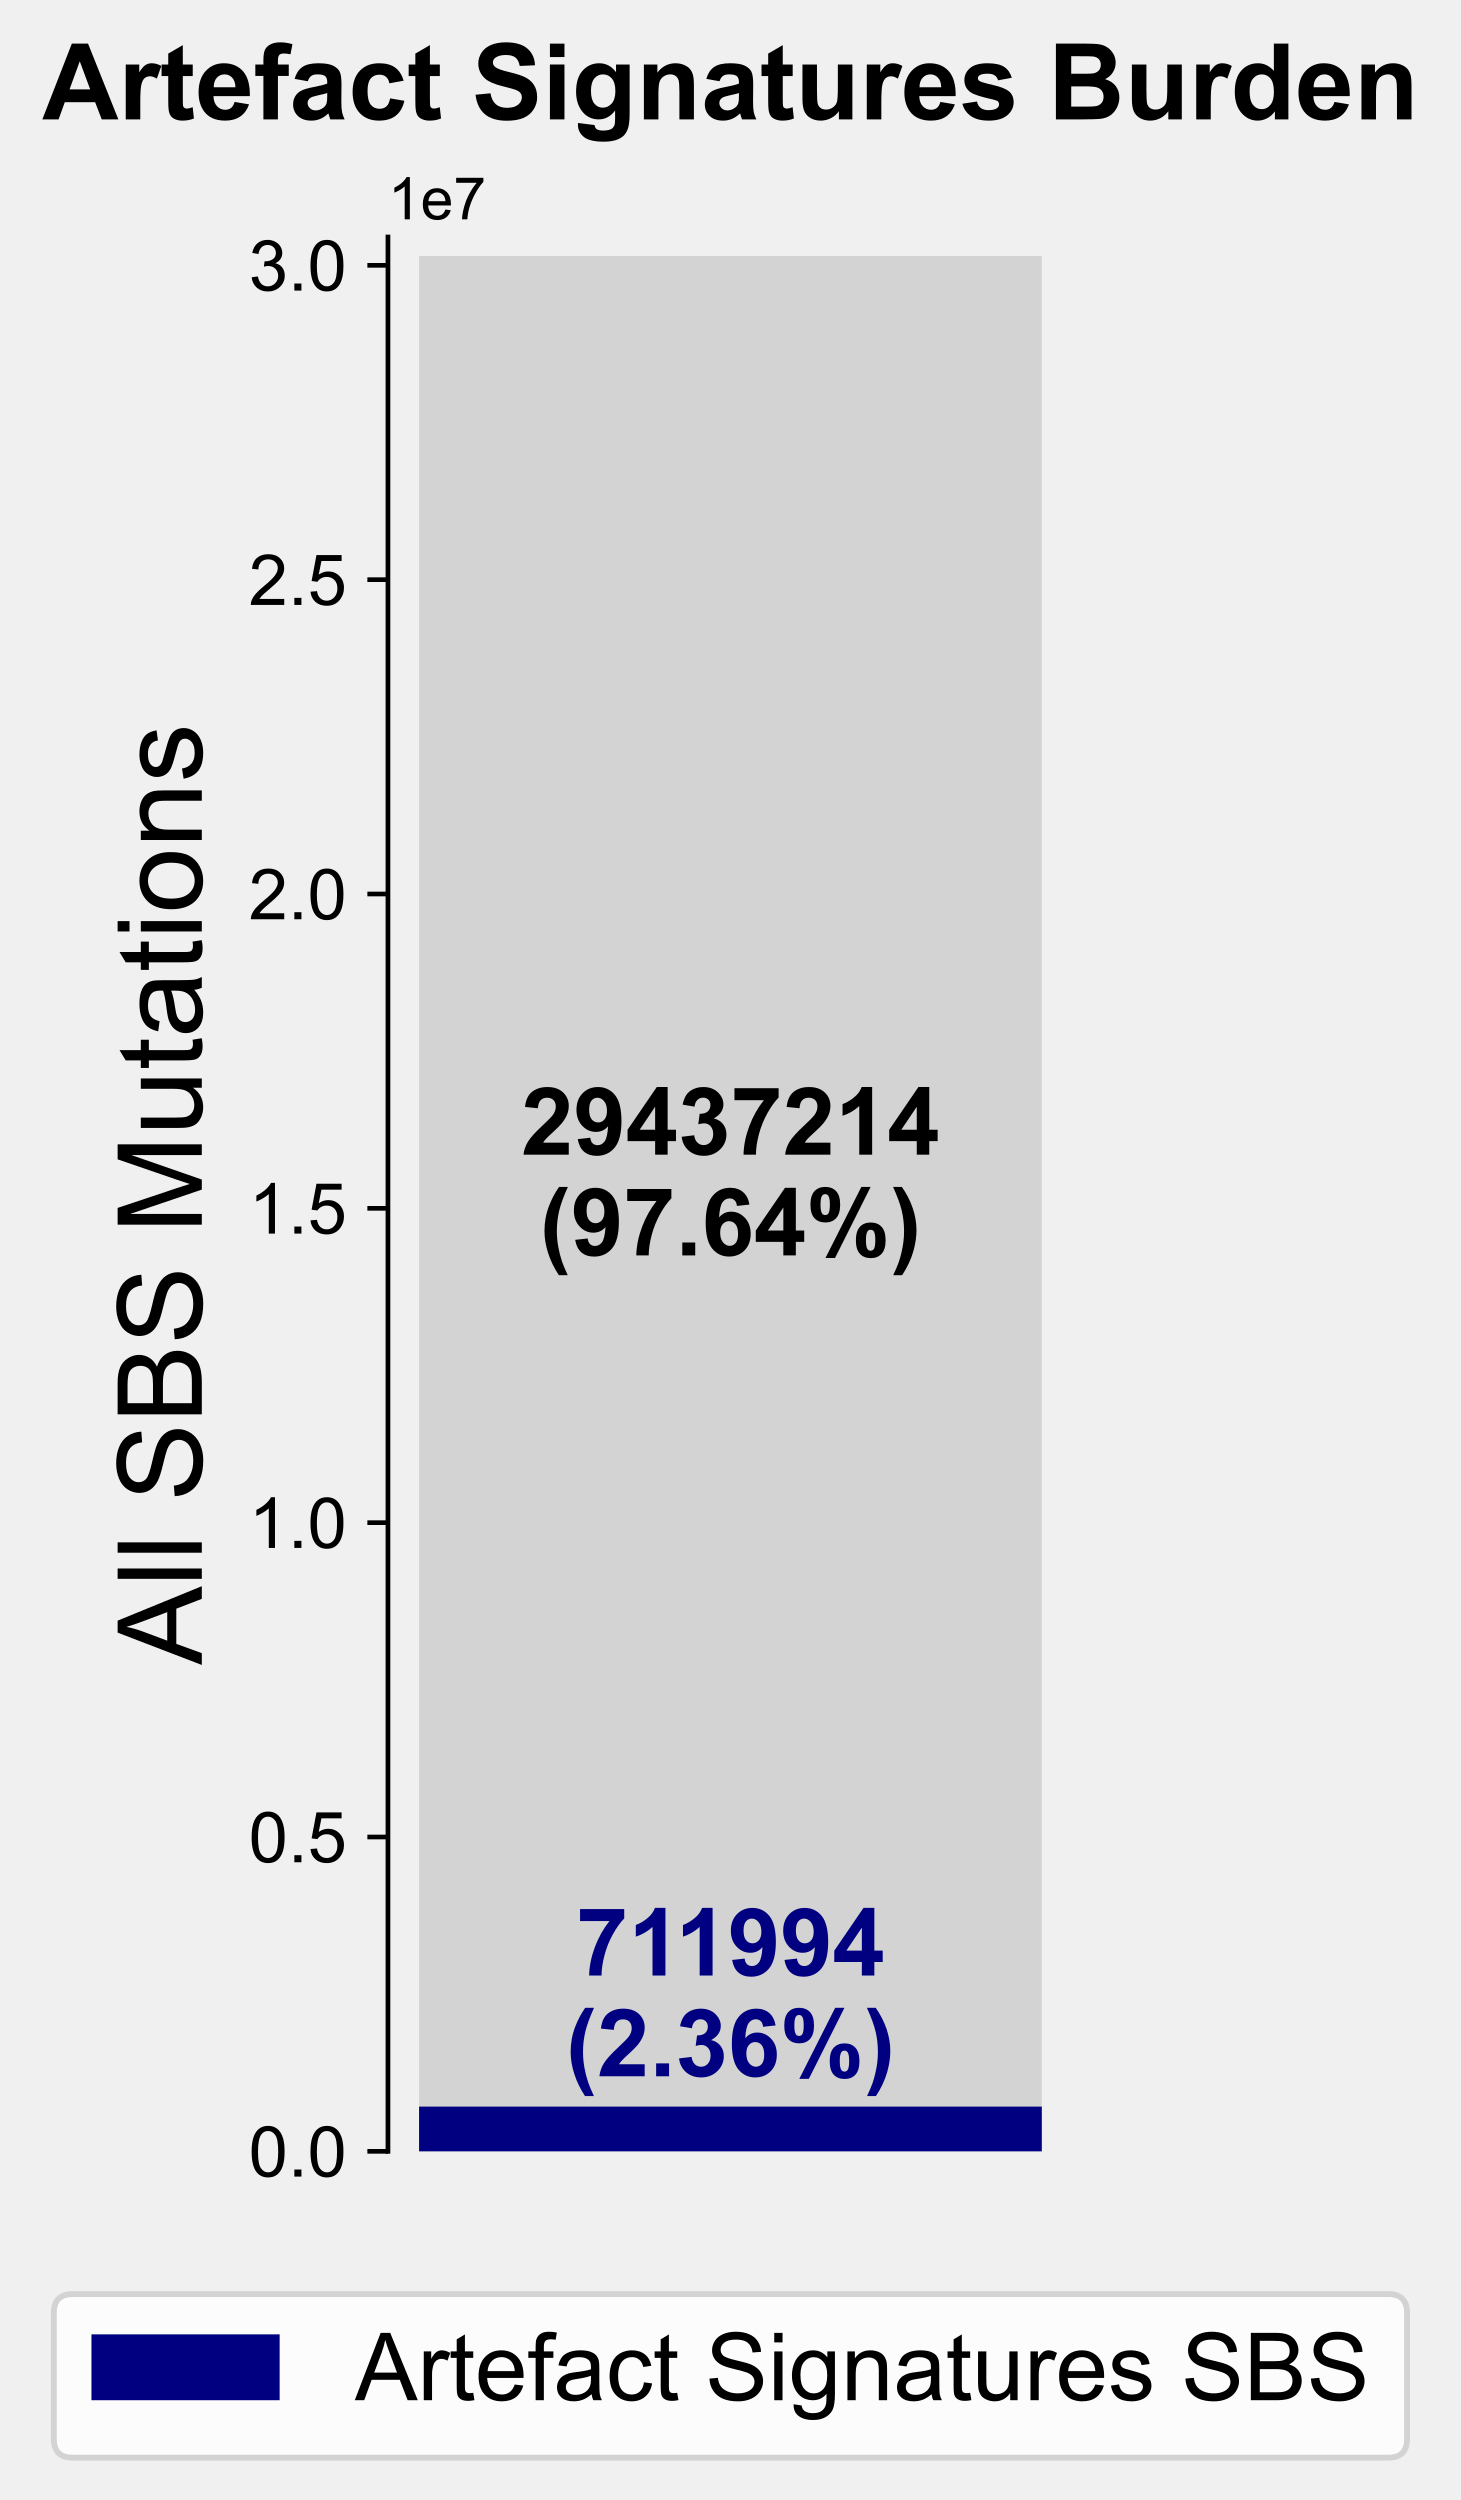
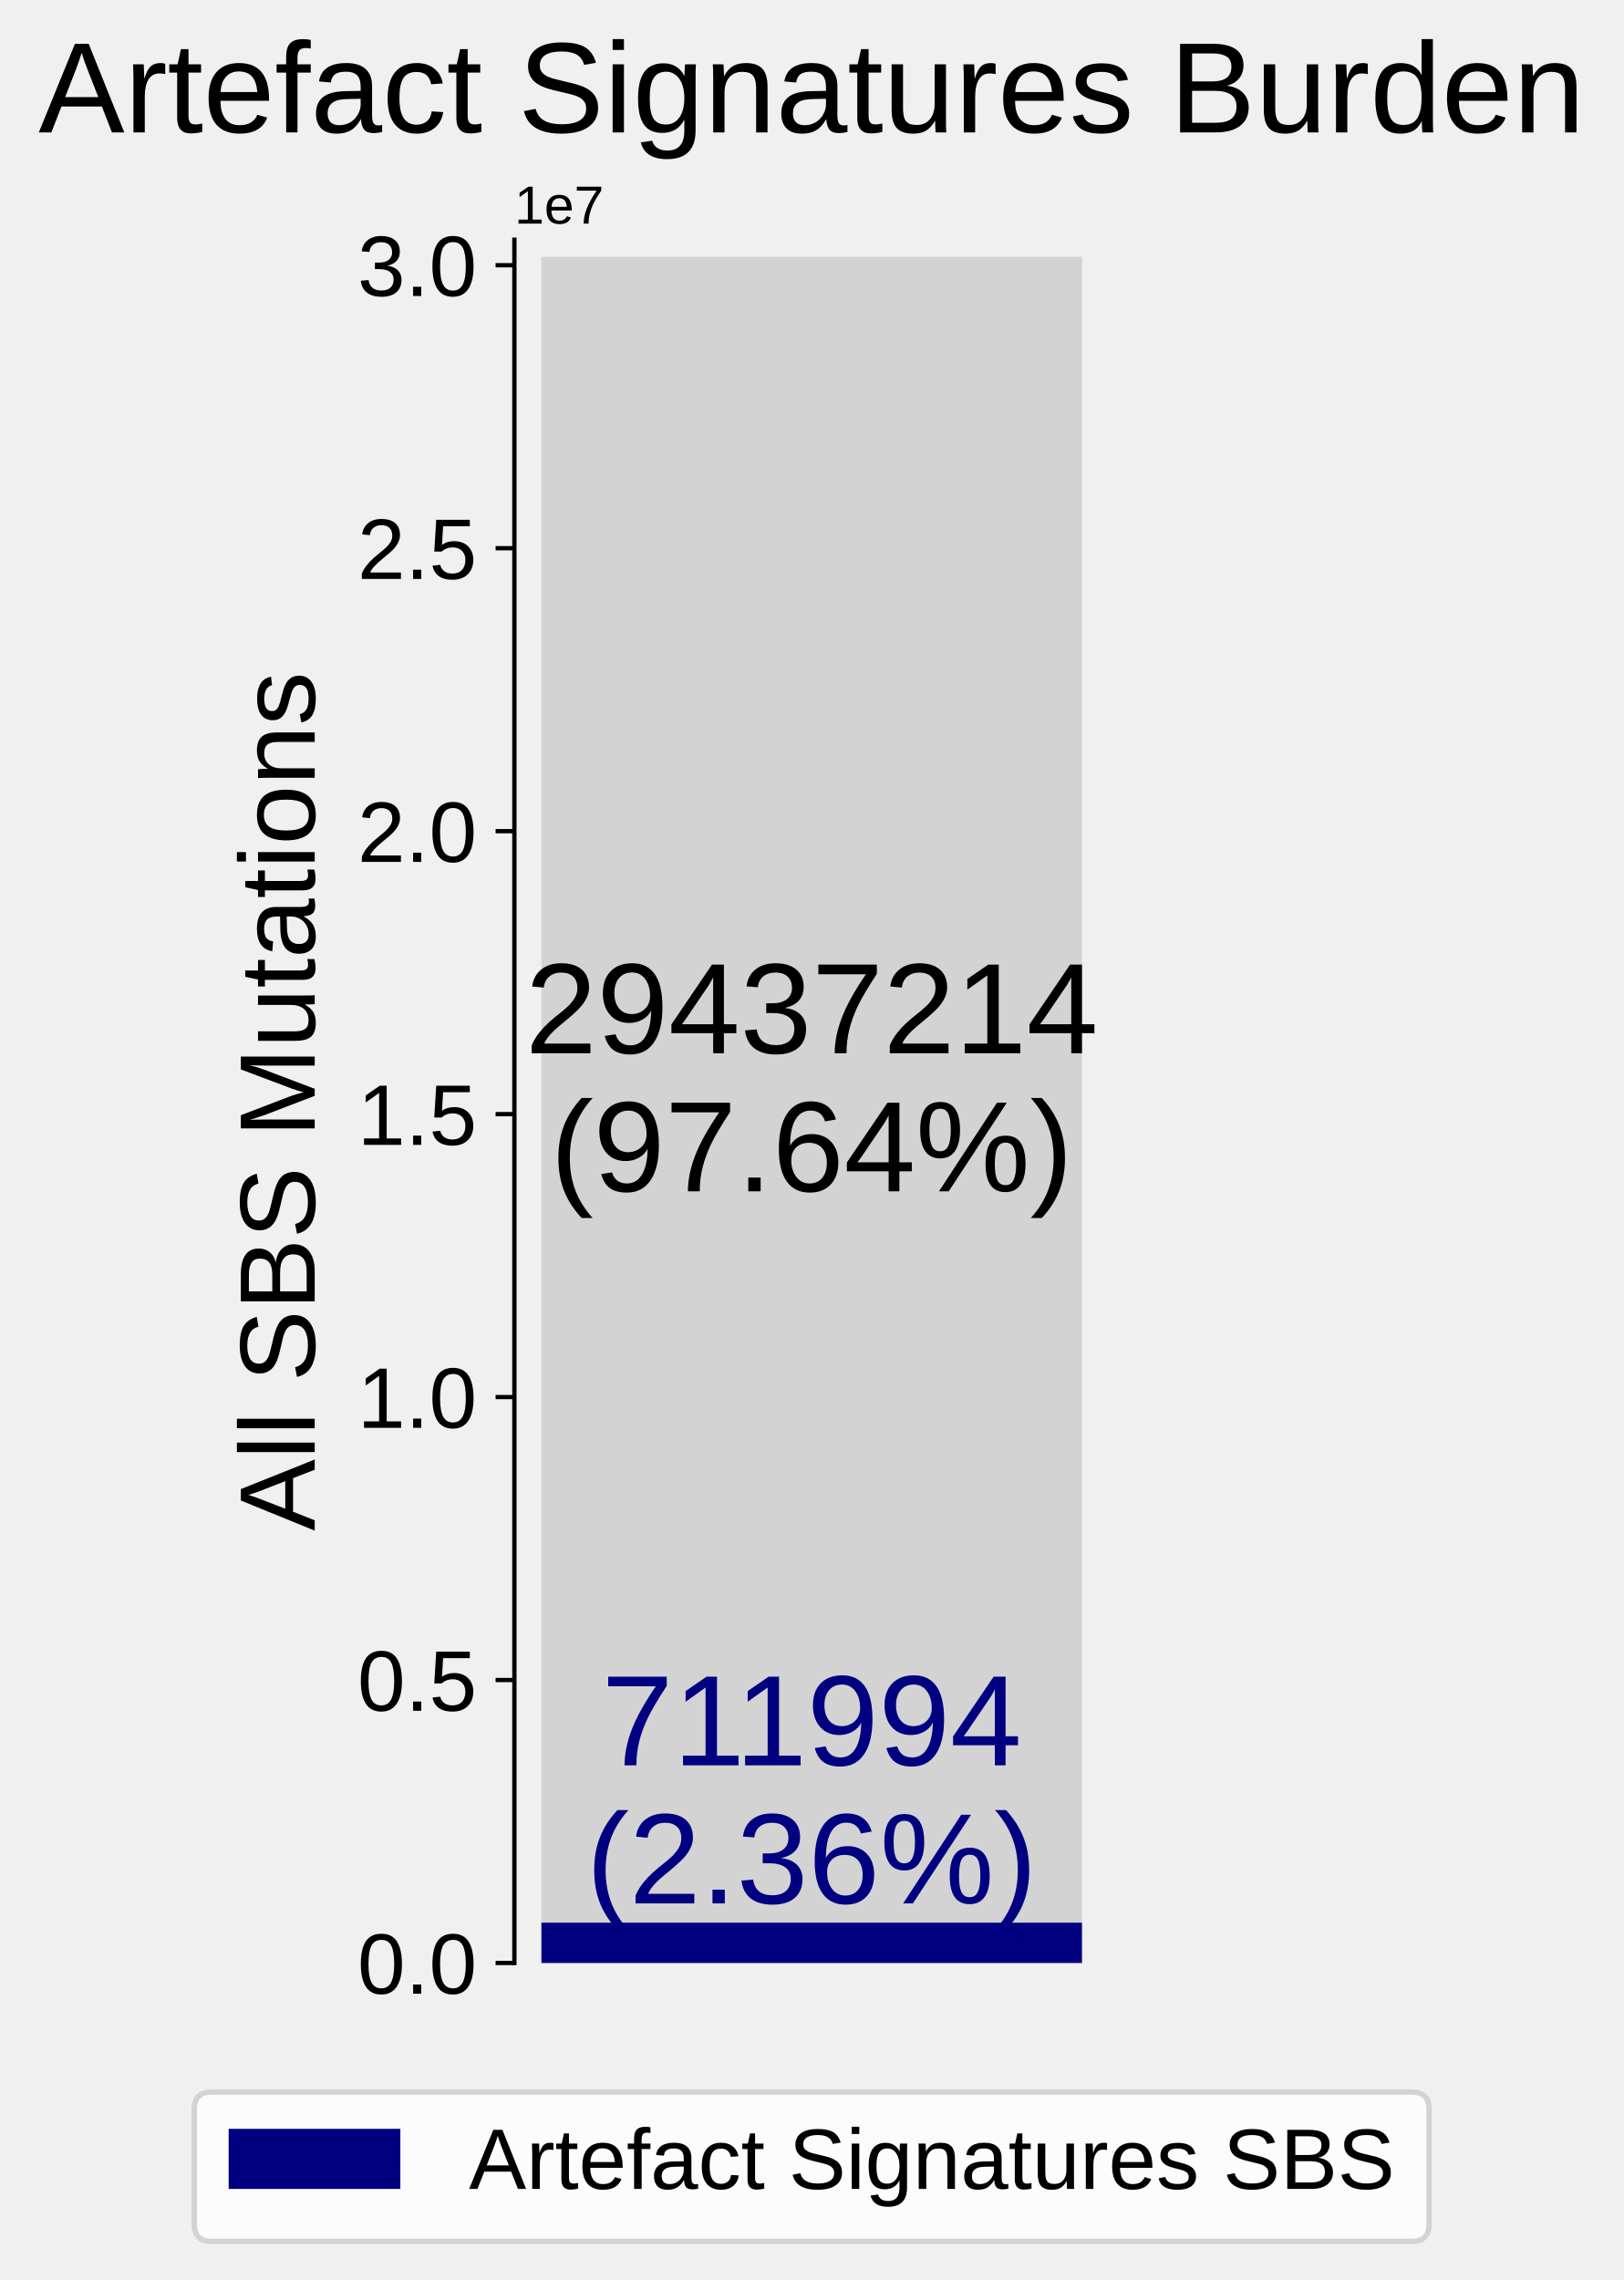
- <svg xmlns="http://www.w3.org/2000/svg" xmlns:xlink="http://www.w3.org/1999/xlink" width="248.431pt" height="425.136pt" viewBox="0 0 248.431 425.136" version="1.1">
+ <svg xmlns="http://www.w3.org/2000/svg" xmlns:xlink="http://www.w3.org/1999/xlink" width="302.546pt" height="424.85pt" viewBox="0 0 302.546 424.85" version="1.1">
  <defs>
    <style type="text/css">*{stroke-linejoin: round; stroke-linecap: butt}</style>
  </defs>
  <g id="figure_1">
    <g id="patch_1">
-       <path d="M 0 425.136  L 248.431 425.136  L 248.431 0  L 0 0  L 0 425.136  z " style="fill: none" />
+       <path d="M 0 424.85  L 302.546 424.85  L 302.546 0  L 0 0  L 0 424.85  z " style="fill: none" />
    </g>
    <g id="axes_1">
      <g id="patch_2">
-         <path d="M 65.973 365.844  L 182.458 365.844  L 182.458 40.303  L 65.973 40.303  L 65.973 365.844  z " style="fill: none" />
+         <path d="M 95.866 365.779  L 206.681 365.779  L 206.681 44.671  L 95.866 44.671  L 95.866 365.779  z " style="fill: none" />
      </g>
      <g id="patch_3">
-         <path d="M 71.268 365.844  L 177.163 365.844  L 177.163 43.527  L 71.268 43.527  z " clip-path="url(#p4eb5080ece)" style="fill: #d3d3d3" />
+         <path d="M 100.903 365.779  L 201.644 365.779  L 201.644 47.851  L 100.903 47.851  z " clip-path="url(#p48bc8554be)" style="fill: #d3d3d3" />
      </g>
      <g id="patch_4">
-         <path d="M 71.268 365.844  L 177.163 365.844  L 177.163 358.232  L 71.268 358.232  z " clip-path="url(#p4eb5080ece)" style="fill: #000080" />
+         <path d="M 100.903 365.779  L 201.644 365.779  L 201.644 358.271  L 100.903 358.271  z " clip-path="url(#p48bc8554be)" style="fill: #000080" />
      </g>
      <g id="matplotlib.axis_1" />
      <g id="matplotlib.axis_2">
        <g id="ytick_1">
          <g id="line2d_1">
            <defs>
-               <path id="m679bac83a0" d="M 0 0  L -3.5 0  " style="stroke: #000000; stroke-width: 0.8" />
+               <path id="mafc0ce9517" d="M 0 0  L -3.5 0  " style="stroke: #000000; stroke-width: 0.8" />
            </defs>
            <g>
-               <use xlink:href="#m679bac83a0" x="65.973" y="365.844" style="stroke: #000000; stroke-width: 0.8" />
+               <use xlink:href="#mafc0ce9517" x="95.866" y="365.779" style="stroke: #000000; stroke-width: 0.8" />
            </g>
          </g>
          <g id="text_1">
-             <g transform="translate(42.29297 370.1386) scale(0.12 -0.12)">
-               <defs>
-                 <path id="ArialMT-30" d="M 266 2259  Q 266 3072 433 3567  Q 600 4063 929 4331  Q 1259 4600 1759 4600  Q 2128 4600 2406 4451  Q 2684 4303 2865 4023  Q 3047 3744 3150 3342  Q 3253 2941 3253 2259  Q 3253 1453 3087 958  Q 2922 463 2592 192  Q 2263 -78 1759 -78  Q 1097 -78 719 397  Q 266 969 266 2259  z M 844 2259  Q 844 1131 1108 757  Q 1372 384 1759 384  Q 2147 384 2411 759  Q 2675 1134 2675 2259  Q 2675 3391 2411 3762  Q 2147 4134 1753 4134  Q 1366 4134 1134 3806  Q 844 3388 844 2259  z " transform="scale(0.015625)" />
-                 <path id="ArialMT-2e" d="M 581 0  L 581 641  L 1222 641  L 1222 0  L 581 0  z " transform="scale(0.015625)" />
-               </defs>
-               <use xlink:href="#ArialMT-30" />
-               <use xlink:href="#ArialMT-2e" x="55.615" />
-               <use xlink:href="#ArialMT-30" x="83.398" />
-             </g>
+             <text style="font: 16px 'Arial', sans-serif; text-anchor: end" x="88.866" y="371.505" transform="rotate(-0 88.86562 371.5055)">0.0</text>
          </g>
        </g>
        <g id="ytick_2">
          <g id="line2d_2">
            <g>
-               <use xlink:href="#m679bac83a0" x="65.973" y="312.39" style="stroke: #000000; stroke-width: 0.8" />
+               <use xlink:href="#mafc0ce9517" x="95.866" y="313.053" style="stroke: #000000; stroke-width: 0.8" />
            </g>
          </g>
          <g id="text_2">
-             <g transform="translate(42.29297 316.6849) scale(0.12 -0.12)">
-               <defs>
-                 <path id="ArialMT-35" d="M 266 1200  L 856 1250  Q 922 819 1161 601  Q 1400 384 1738 384  Q 2144 384 2425 690  Q 2706 997 2706 1503  Q 2706 1984 2436 2262  Q 2166 2541 1728 2541  Q 1456 2541 1237 2417  Q 1019 2294 894 2097  L 366 2166  L 809 4519  L 3088 4519  L 3088 3981  L 1259 3981  L 1013 2750  Q 1425 3038 1878 3038  Q 2478 3038 2890 2622  Q 3303 2206 3303 1553  Q 3303 931 2941 478  Q 2500 -78 1738 -78  Q 1113 -78 717 272  Q 322 622 266 1200  z " transform="scale(0.015625)" />
-               </defs>
-               <use xlink:href="#ArialMT-30" />
-               <use xlink:href="#ArialMT-2e" x="55.615" />
-               <use xlink:href="#ArialMT-35" x="83.398" />
-             </g>
+             <text style="font: 16px 'Arial', sans-serif; text-anchor: end" x="88.866" y="318.78" transform="rotate(-0 88.86562 318.7796)">0.5</text>
          </g>
        </g>
        <g id="ytick_3">
          <g id="line2d_3">
            <g>
-               <use xlink:href="#m679bac83a0" x="65.973" y="258.937" style="stroke: #000000; stroke-width: 0.8" />
+               <use xlink:href="#mafc0ce9517" x="95.866" y="260.327" style="stroke: #000000; stroke-width: 0.8" />
            </g>
          </g>
          <g id="text_3">
-             <g transform="translate(42.29297 263.2312) scale(0.12 -0.12)">
-               <defs>
-                 <path id="ArialMT-31" d="M 2384 0  L 1822 0  L 1822 3584  Q 1619 3391 1289 3197  Q 959 3003 697 2906  L 697 3450  Q 1169 3672 1522 3987  Q 1875 4303 2022 4600  L 2384 4600  L 2384 0  z " transform="scale(0.015625)" />
-               </defs>
-               <use xlink:href="#ArialMT-31" />
-               <use xlink:href="#ArialMT-2e" x="55.615" />
-               <use xlink:href="#ArialMT-30" x="83.398" />
-             </g>
+             <text style="font: 16px 'Arial', sans-serif; text-anchor: end" x="88.866" y="266.054" transform="rotate(-0 88.86562 266.0537)">1.0</text>
          </g>
        </g>
        <g id="ytick_4">
          <g id="line2d_4">
            <g>
-               <use xlink:href="#m679bac83a0" x="65.973" y="205.483" style="stroke: #000000; stroke-width: 0.8" />
+               <use xlink:href="#mafc0ce9517" x="95.866" y="207.602" style="stroke: #000000; stroke-width: 0.8" />
            </g>
          </g>
          <g id="text_4">
-             <g transform="translate(42.29297 209.7775) scale(0.12 -0.12)">
-               <use xlink:href="#ArialMT-31" />
-               <use xlink:href="#ArialMT-2e" x="55.615" />
-               <use xlink:href="#ArialMT-35" x="83.398" />
-             </g>
+             <text style="font: 16px 'Arial', sans-serif; text-anchor: end" x="88.866" y="213.328" transform="rotate(-0 88.86562 213.3279)">1.5</text>
          </g>
        </g>
        <g id="ytick_5">
          <g id="line2d_5">
            <g>
-               <use xlink:href="#m679bac83a0" x="65.973" y="152.029" style="stroke: #000000; stroke-width: 0.8" />
+               <use xlink:href="#mafc0ce9517" x="95.866" y="154.876" style="stroke: #000000; stroke-width: 0.8" />
            </g>
          </g>
          <g id="text_5">
-             <g transform="translate(42.29297 156.3238) scale(0.12 -0.12)">
-               <defs>
-                 <path id="ArialMT-32" d="M 3222 541  L 3222 0  L 194 0  Q 188 203 259 391  Q 375 700 629 1000  Q 884 1300 1366 1694  Q 2113 2306 2375 2664  Q 2638 3022 2638 3341  Q 2638 3675 2398 3904  Q 2159 4134 1775 4134  Q 1369 4134 1125 3890  Q 881 3647 878 3216  L 300 3275  Q 359 3922 746 4261  Q 1134 4600 1788 4600  Q 2447 4600 2831 4234  Q 3216 3869 3216 3328  Q 3216 3053 3103 2787  Q 2991 2522 2730 2228  Q 2469 1934 1863 1422  Q 1356 997 1212 845  Q 1069 694 975 541  L 3222 541  z " transform="scale(0.015625)" />
-               </defs>
-               <use xlink:href="#ArialMT-32" />
-               <use xlink:href="#ArialMT-2e" x="55.615" />
-               <use xlink:href="#ArialMT-30" x="83.398" />
-             </g>
+             <text style="font: 16px 'Arial', sans-serif; text-anchor: end" x="88.866" y="160.602" transform="rotate(-0 88.86562 160.602)">2.0</text>
          </g>
        </g>
        <g id="ytick_6">
          <g id="line2d_6">
            <g>
-               <use xlink:href="#m679bac83a0" x="65.973" y="98.575" style="stroke: #000000; stroke-width: 0.8" />
+               <use xlink:href="#mafc0ce9517" x="95.866" y="102.15" style="stroke: #000000; stroke-width: 0.8" />
            </g>
          </g>
          <g id="text_6">
-             <g transform="translate(42.29297 102.8701) scale(0.12 -0.12)">
-               <use xlink:href="#ArialMT-32" />
-               <use xlink:href="#ArialMT-2e" x="55.615" />
-               <use xlink:href="#ArialMT-35" x="83.398" />
-             </g>
+             <text style="font: 16px 'Arial', sans-serif; text-anchor: end" x="88.866" y="107.876" transform="rotate(-0 88.86562 107.8761)">2.5</text>
          </g>
        </g>
        <g id="ytick_7">
          <g id="line2d_7">
            <g>
-               <use xlink:href="#m679bac83a0" x="65.973" y="45.122" style="stroke: #000000; stroke-width: 0.8" />
+               <use xlink:href="#mafc0ce9517" x="95.866" y="49.424" style="stroke: #000000; stroke-width: 0.8" />
            </g>
          </g>
          <g id="text_7">
-             <g transform="translate(42.29297 49.41644) scale(0.12 -0.12)">
-               <defs>
-                 <path id="ArialMT-33" d="M 269 1209  L 831 1284  Q 928 806 1161 595  Q 1394 384 1728 384  Q 2125 384 2398 659  Q 2672 934 2672 1341  Q 2672 1728 2419 1979  Q 2166 2231 1775 2231  Q 1616 2231 1378 2169  L 1441 2663  Q 1497 2656 1531 2656  Q 1891 2656 2178 2843  Q 2466 3031 2466 3422  Q 2466 3731 2256 3934  Q 2047 4138 1716 4138  Q 1388 4138 1169 3931  Q 950 3725 888 3313  L 325 3413  Q 428 3978 793 4289  Q 1159 4600 1703 4600  Q 2078 4600 2393 4439  Q 2709 4278 2876 4000  Q 3044 3722 3044 3409  Q 3044 3113 2884 2869  Q 2725 2625 2413 2481  Q 2819 2388 3044 2092  Q 3269 1797 3269 1353  Q 3269 753 2831 336  Q 2394 -81 1725 -81  Q 1122 -81 723 278  Q 325 638 269 1209  z " transform="scale(0.015625)" />
-               </defs>
-               <use xlink:href="#ArialMT-33" />
-               <use xlink:href="#ArialMT-2e" x="55.615" />
-               <use xlink:href="#ArialMT-30" x="83.398" />
-             </g>
+             <text style="font: 16px 'Arial', sans-serif; text-anchor: end" x="88.866" y="55.15" transform="rotate(-0 88.86562 55.15021)">3.0</text>
          </g>
        </g>
        <g id="text_8">
-           <g transform="translate(34.31797 283.1065) rotate(-90) scale(0.2 -0.2)">
-             <defs>
-               <path id="ArialMT-41" d="M -9 0  L 1750 4581  L 2403 4581  L 4278 0  L 3588 0  L 3053 1388  L 1138 1388  L 634 0  L -9 0  z M 1313 1881  L 2866 1881  L 2388 3150  Q 2169 3728 2063 4100  Q 1975 3659 1816 3225  L 1313 1881  z " transform="scale(0.015625)" />
-               <path id="ArialMT-6c" d="M 409 0  L 409 4581  L 972 4581  L 972 0  L 409 0  z " transform="scale(0.015625)" />
-               <path id="ArialMT-20" transform="scale(0.015625)" />
-               <path id="ArialMT-53" d="M 288 1472  L 859 1522  Q 900 1178 1048 958  Q 1197 738 1509 602  Q 1822 466 2213 466  Q 2559 466 2825 569  Q 3091 672 3220 851  Q 3350 1031 3350 1244  Q 3350 1459 3225 1620  Q 3100 1781 2813 1891  Q 2628 1963 1997 2114  Q 1366 2266 1113 2400  Q 784 2572 623 2826  Q 463 3081 463 3397  Q 463 3744 659 4045  Q 856 4347 1234 4503  Q 1613 4659 2075 4659  Q 2584 4659 2973 4495  Q 3363 4331 3572 4012  Q 3781 3694 3797 3291  L 3216 3247  Q 3169 3681 2898 3903  Q 2628 4125 2100 4125  Q 1550 4125 1298 3923  Q 1047 3722 1047 3438  Q 1047 3191 1225 3031  Q 1400 2872 2139 2705  Q 2878 2538 3153 2413  Q 3553 2228 3743 1945  Q 3934 1663 3934 1294  Q 3934 928 3725 604  Q 3516 281 3123 101  Q 2731 -78 2241 -78  Q 1619 -78 1198 103  Q 778 284 539 648  Q 300 1013 288 1472  z " transform="scale(0.015625)" />
-               <path id="ArialMT-42" d="M 469 0  L 469 4581  L 2188 4581  Q 2713 4581 3030 4442  Q 3347 4303 3526 4014  Q 3706 3725 3706 3409  Q 3706 3116 3547 2856  Q 3388 2597 3066 2438  Q 3481 2316 3704 2022  Q 3928 1728 3928 1328  Q 3928 1006 3792 729  Q 3656 453 3456 303  Q 3256 153 2954 76  Q 2653 0 2216 0  L 469 0  z M 1075 2656  L 2066 2656  Q 2469 2656 2644 2709  Q 2875 2778 2992 2937  Q 3109 3097 3109 3338  Q 3109 3566 3000 3739  Q 2891 3913 2687 3977  Q 2484 4041 1991 4041  L 1075 4041  L 1075 2656  z M 1075 541  L 2216 541  Q 2509 541 2628 563  Q 2838 600 2978 687  Q 3119 775 3209 942  Q 3300 1109 3300 1328  Q 3300 1584 3169 1773  Q 3038 1963 2805 2039  Q 2572 2116 2134 2116  L 1075 2116  L 1075 541  z " transform="scale(0.015625)" />
-               <path id="ArialMT-4d" d="M 475 0  L 475 4581  L 1388 4581  L 2472 1338  Q 2622 884 2691 659  Q 2769 909 2934 1394  L 4031 4581  L 4847 4581  L 4847 0  L 4263 0  L 4263 3834  L 2931 0  L 2384 0  L 1059 3900  L 1059 0  L 475 0  z " transform="scale(0.015625)" />
-               <path id="ArialMT-75" d="M 2597 0  L 2597 488  Q 2209 -75 1544 -75  Q 1250 -75 995 37  Q 741 150 617 320  Q 494 491 444 738  Q 409 903 409 1263  L 409 3319  L 972 3319  L 972 1478  Q 972 1038 1006 884  Q 1059 663 1231 536  Q 1403 409 1656 409  Q 1909 409 2131 539  Q 2353 669 2445 892  Q 2538 1116 2538 1541  L 2538 3319  L 3100 3319  L 3100 0  L 2597 0  z " transform="scale(0.015625)" />
-               <path id="ArialMT-74" d="M 1650 503  L 1731 6  Q 1494 -44 1306 -44  Q 1000 -44 831 53  Q 663 150 594 308  Q 525 466 525 972  L 525 2881  L 113 2881  L 113 3319  L 525 3319  L 525 4141  L 1084 4478  L 1084 3319  L 1650 3319  L 1650 2881  L 1084 2881  L 1084 941  Q 1084 700 1114 631  Q 1144 563 1211 522  Q 1278 481 1403 481  Q 1497 481 1650 503  z " transform="scale(0.015625)" />
-               <path id="ArialMT-61" d="M 2588 409  Q 2275 144 1986 34  Q 1697 -75 1366 -75  Q 819 -75 525 192  Q 231 459 231 875  Q 231 1119 342 1320  Q 453 1522 633 1644  Q 813 1766 1038 1828  Q 1203 1872 1538 1913  Q 2219 1994 2541 2106  Q 2544 2222 2544 2253  Q 2544 2597 2384 2738  Q 2169 2928 1744 2928  Q 1347 2928 1158 2789  Q 969 2650 878 2297  L 328 2372  Q 403 2725 575 2942  Q 747 3159 1072 3276  Q 1397 3394 1825 3394  Q 2250 3394 2515 3294  Q 2781 3194 2906 3042  Q 3031 2891 3081 2659  Q 3109 2516 3109 2141  L 3109 1391  Q 3109 606 3145 398  Q 3181 191 3288 0  L 2700 0  Q 2613 175 2588 409  z M 2541 1666  Q 2234 1541 1622 1453  Q 1275 1403 1131 1340  Q 988 1278 909 1158  Q 831 1038 831 891  Q 831 666 1001 516  Q 1172 366 1500 366  Q 1825 366 2078 508  Q 2331 650 2450 897  Q 2541 1088 2541 1459  L 2541 1666  z " transform="scale(0.015625)" />
-               <path id="ArialMT-69" d="M 425 3934  L 425 4581  L 988 4581  L 988 3934  L 425 3934  z M 425 0  L 425 3319  L 988 3319  L 988 0  L 425 0  z " transform="scale(0.015625)" />
-               <path id="ArialMT-6f" d="M 213 1659  Q 213 2581 725 3025  Q 1153 3394 1769 3394  Q 2453 3394 2887 2945  Q 3322 2497 3322 1706  Q 3322 1066 3130 698  Q 2938 331 2570 128  Q 2203 -75 1769 -75  Q 1072 -75 642 372  Q 213 819 213 1659  z M 791 1659  Q 791 1022 1069 705  Q 1347 388 1769 388  Q 2188 388 2466 706  Q 2744 1025 2744 1678  Q 2744 2294 2464 2611  Q 2184 2928 1769 2928  Q 1347 2928 1069 2612  Q 791 2297 791 1659  z " transform="scale(0.015625)" />
-               <path id="ArialMT-6e" d="M 422 0  L 422 3319  L 928 3319  L 928 2847  Q 1294 3394 1984 3394  Q 2284 3394 2536 3286  Q 2788 3178 2913 3003  Q 3038 2828 3088 2588  Q 3119 2431 3119 2041  L 3119 0  L 2556 0  L 2556 2019  Q 2556 2363 2490 2533  Q 2425 2703 2258 2804  Q 2091 2906 1866 2906  Q 1506 2906 1245 2678  Q 984 2450 984 1813  L 984 0  L 422 0  z " transform="scale(0.015625)" />
-               <path id="ArialMT-73" d="M 197 991  L 753 1078  Q 800 744 1014 566  Q 1228 388 1613 388  Q 2000 388 2187 545  Q 2375 703 2375 916  Q 2375 1106 2209 1216  Q 2094 1291 1634 1406  Q 1016 1563 777 1677  Q 538 1791 414 1992  Q 291 2194 291 2438  Q 291 2659 392 2848  Q 494 3038 669 3163  Q 800 3259 1026 3326  Q 1253 3394 1513 3394  Q 1903 3394 2198 3281  Q 2494 3169 2634 2976  Q 2775 2784 2828 2463  L 2278 2388  Q 2241 2644 2061 2787  Q 1881 2931 1553 2931  Q 1166 2931 1000 2803  Q 834 2675 834 2503  Q 834 2394 903 2306  Q 972 2216 1119 2156  Q 1203 2125 1616 2013  Q 2213 1853 2448 1751  Q 2684 1650 2818 1456  Q 2953 1263 2953 975  Q 2953 694 2789 445  Q 2625 197 2315 61  Q 2006 -75 1616 -75  Q 969 -75 630 194  Q 291 463 197 991  z " transform="scale(0.015625)" />
-             </defs>
-             <use xlink:href="#ArialMT-41" />
-             <use xlink:href="#ArialMT-6c" x="66.699" />
-             <use xlink:href="#ArialMT-6c" x="88.916" />
-             <use xlink:href="#ArialMT-20" x="111.133" />
-             <use xlink:href="#ArialMT-53" x="138.916" />
-             <use xlink:href="#ArialMT-42" x="205.615" />
-             <use xlink:href="#ArialMT-53" x="272.314" />
-             <use xlink:href="#ArialMT-20" x="339.014" />
-             <use xlink:href="#ArialMT-4d" x="366.797" />
-             <use xlink:href="#ArialMT-75" x="450.098" />
-             <use xlink:href="#ArialMT-74" x="505.713" />
-             <use xlink:href="#ArialMT-61" x="533.496" />
-             <use xlink:href="#ArialMT-74" x="589.111" />
-             <use xlink:href="#ArialMT-69" x="616.895" />
-             <use xlink:href="#ArialMT-6f" x="639.111" />
-             <use xlink:href="#ArialMT-6e" x="694.727" />
-             <use xlink:href="#ArialMT-73" x="750.342" />
-           </g>
+           <text style="font: 20px 'Arial', sans-serif; text-anchor: middle" x="58.651" y="205.225" transform="rotate(-90 58.65062 205.2252)">All SBS Mutations</text>
        </g>
        <g id="text_9">
-           <g transform="translate(65.97297 37.30344) scale(0.1 -0.1)">
-             <defs>
-               <path id="ArialMT-65" d="M 2694 1069  L 3275 997  Q 3138 488 2766 206  Q 2394 -75 1816 -75  Q 1088 -75 661 373  Q 234 822 234 1631  Q 234 2469 665 2931  Q 1097 3394 1784 3394  Q 2450 3394 2872 2941  Q 3294 2488 3294 1666  Q 3294 1616 3291 1516  L 816 1516  Q 847 969 1125 678  Q 1403 388 1819 388  Q 2128 388 2347 550  Q 2566 713 2694 1069  z M 847 1978  L 2700 1978  Q 2663 2397 2488 2606  Q 2219 2931 1791 2931  Q 1403 2931 1139 2672  Q 875 2413 847 1978  z " transform="scale(0.015625)" />
-               <path id="ArialMT-37" d="M 303 3981  L 303 4522  L 3269 4522  L 3269 4084  Q 2831 3619 2401 2847  Q 1972 2075 1738 1259  Q 1569 684 1522 0  L 944 0  Q 953 541 1156 1306  Q 1359 2072 1739 2783  Q 2119 3494 2547 3981  L 303 3981  z " transform="scale(0.015625)" />
-             </defs>
-             <use xlink:href="#ArialMT-31" />
-             <use xlink:href="#ArialMT-65" x="55.615" />
-             <use xlink:href="#ArialMT-37" x="111.23" />
-           </g>
+           <text style="font: 10px 'Arial', sans-serif; text-anchor: start" x="95.866" y="41.671" transform="rotate(-0 95.86562 41.67125)">1e7</text>
        </g>
      </g>
      <g id="patch_5">
-         <path d="M 65.973 365.844  L 65.973 40.303  " style="fill: none; stroke: #000000; stroke-width: 0.8; stroke-linejoin: miter; stroke-linecap: square" />
+         <path d="M 95.866 365.779  L 95.866 44.671  " style="fill: none; stroke: #000000; stroke-width: 0.8; stroke-linejoin: miter; stroke-linecap: square" />
      </g>
      <g id="text_10">
-         <g style="fill: #000080" transform="translate(97.96297 335.9467) scale(0.16 -0.16)">
-           <defs>
-             <path id="Arial-BoldMT-37" d="M 272 3703  L 272 4519  L 3275 4519  L 3275 3881  Q 2903 3516 2518 2831  Q 2134 2147 1932 1376  Q 1731 606 1734 0  L 888 0  Q 909 950 1279 1937  Q 1650 2925 2269 3703  L 272 3703  z " transform="scale(0.015625)" />
-             <path id="Arial-BoldMT-31" d="M 2519 0  L 1641 0  L 1641 3309  Q 1159 2859 506 2644  L 506 3441  Q 850 3553 1253 3867  Q 1656 4181 1806 4600  L 2519 4600  L 2519 0  z " transform="scale(0.015625)" />
-             <path id="Arial-BoldMT-39" d="M 291 1059  L 1141 1153  Q 1172 894 1303 769  Q 1434 644 1650 644  Q 1922 644 2112 894  Q 2303 1144 2356 1931  Q 2025 1547 1528 1547  Q 988 1547 595 1964  Q 203 2381 203 3050  Q 203 3747 617 4173  Q 1031 4600 1672 4600  Q 2369 4600 2816 4061  Q 3263 3522 3263 2288  Q 3263 1031 2797 475  Q 2331 -81 1584 -81  Q 1047 -81 715 205  Q 384 491 291 1059  z M 2278 2978  Q 2278 3403 2083 3637  Q 1888 3872 1631 3872  Q 1388 3872 1227 3680  Q 1066 3488 1066 3050  Q 1066 2606 1241 2398  Q 1416 2191 1678 2191  Q 1931 2191 2104 2391  Q 2278 2591 2278 2978  z " transform="scale(0.015625)" />
-             <path id="Arial-BoldMT-34" d="M 1994 0  L 1994 922  L 119 922  L 119 1691  L 2106 4600  L 2844 4600  L 2844 1694  L 3413 1694  L 3413 922  L 2844 922  L 2844 0  L 1994 0  z M 1994 1694  L 1994 3259  L 941 1694  L 1994 1694  z " transform="scale(0.015625)" />
-           </defs>
-           <use xlink:href="#Arial-BoldMT-37" />
-           <use xlink:href="#Arial-BoldMT-31" x="55.615" />
-           <use xlink:href="#Arial-BoldMT-31" x="105.73" />
-           <use xlink:href="#Arial-BoldMT-39" x="161.346" />
-           <use xlink:href="#Arial-BoldMT-39" x="216.961" />
-           <use xlink:href="#Arial-BoldMT-34" x="272.576" />
-         </g>
-         <g style="fill: #000080" transform="translate(96.20547 353.0812) scale(0.16 -0.16)">
-           <defs>
-             <path id="Arial-BoldMT-28" d="M 1916 -1347  L 1313 -1347  Q 834 -625 584 153  Q 334 931 334 1659  Q 334 2563 644 3369  Q 913 4069 1325 4659  L 1925 4659  Q 1497 3713 1336 3048  Q 1175 2384 1175 1641  Q 1175 1128 1270 590  Q 1366 53 1531 -431  Q 1641 -750 1916 -1347  z " transform="scale(0.015625)" />
-             <path id="Arial-BoldMT-32" d="M 3238 816  L 3238 0  L 159 0  Q 209 463 459 877  Q 709 1291 1447 1975  Q 2041 2528 2175 2725  Q 2356 2997 2356 3263  Q 2356 3556 2198 3714  Q 2041 3872 1763 3872  Q 1488 3872 1325 3706  Q 1163 3541 1138 3156  L 263 3244  Q 341 3969 753 4284  Q 1166 4600 1784 4600  Q 2463 4600 2850 4234  Q 3238 3869 3238 3325  Q 3238 3016 3127 2736  Q 3016 2456 2775 2150  Q 2616 1947 2200 1565  Q 1784 1184 1673 1059  Q 1563 934 1494 816  L 3238 816  z " transform="scale(0.015625)" />
-             <path id="Arial-BoldMT-2e" d="M 459 0  L 459 878  L 1338 878  L 1338 0  L 459 0  z " transform="scale(0.015625)" />
-             <path id="Arial-BoldMT-33" d="M 241 1216  L 1091 1319  Q 1131 994 1309 822  Q 1488 650 1741 650  Q 2013 650 2198 856  Q 2384 1063 2384 1413  Q 2384 1744 2206 1937  Q 2028 2131 1772 2131  Q 1603 2131 1369 2066  L 1466 2781  Q 1822 2772 2009 2936  Q 2197 3100 2197 3372  Q 2197 3603 2059 3740  Q 1922 3878 1694 3878  Q 1469 3878 1309 3722  Q 1150 3566 1116 3266  L 306 3403  Q 391 3819 561 4067  Q 731 4316 1036 4458  Q 1341 4600 1719 4600  Q 2366 4600 2756 4188  Q 3078 3850 3078 3425  Q 3078 2822 2419 2463  Q 2813 2378 3048 2084  Q 3284 1791 3284 1375  Q 3284 772 2843 347  Q 2403 -78 1747 -78  Q 1125 -78 715 280  Q 306 638 241 1216  z " transform="scale(0.015625)" />
-             <path id="Arial-BoldMT-36" d="M 3247 3459  L 2397 3366  Q 2366 3628 2234 3753  Q 2103 3878 1894 3878  Q 1616 3878 1423 3628  Q 1231 3378 1181 2588  Q 1509 2975 1997 2975  Q 2547 2975 2939 2556  Q 3331 2138 3331 1475  Q 3331 772 2918 347  Q 2506 -78 1859 -78  Q 1166 -78 719 461  Q 272 1000 272 2228  Q 272 3488 737 4044  Q 1203 4600 1947 4600  Q 2469 4600 2811 4308  Q 3153 4016 3247 3459  z M 1256 1544  Q 1256 1116 1453 883  Q 1650 650 1903 650  Q 2147 650 2309 840  Q 2472 1031 2472 1466  Q 2472 1913 2297 2120  Q 2122 2328 1859 2328  Q 1606 2328 1431 2129  Q 1256 1931 1256 1544  z " transform="scale(0.015625)" />
-             <path id="Arial-BoldMT-25" d="M 278 3450  Q 278 4066 548 4362  Q 819 4659 1281 4659  Q 1759 4659 2029 4364  Q 2300 4069 2300 3450  Q 2300 2834 2029 2537  Q 1759 2241 1297 2241  Q 819 2241 548 2536  Q 278 2831 278 3450  z M 963 3456  Q 963 3009 1066 2856  Q 1144 2744 1281 2744  Q 1422 2744 1500 2856  Q 1600 3009 1600 3456  Q 1600 3903 1500 4053  Q 1422 4169 1281 4169  Q 1144 4169 1066 4056  Q 963 3903 963 3456  z M 1950 -175  L 1300 -175  L 3741 4659  L 4372 4659  L 1950 -175  z M 3369 1028  Q 3369 1644 3639 1941  Q 3909 2238 4378 2238  Q 4850 2238 5120 1941  Q 5391 1644 5391 1028  Q 5391 409 5120 112  Q 4850 -184 4388 -184  Q 3909 -184 3639 112  Q 3369 409 3369 1028  z M 4053 1031  Q 4053 584 4156 434  Q 4234 319 4372 319  Q 4513 319 4588 431  Q 4691 584 4691 1031  Q 4691 1478 4591 1631  Q 4513 1744 4372 1744  Q 4231 1744 4156 1631  Q 4053 1478 4053 1031  z " transform="scale(0.015625)" />
-             <path id="Arial-BoldMT-29" d="M 216 -1347  Q 475 -791 581 -494  Q 688 -197 778 190  Q 869 578 912 926  Q 956 1275 956 1641  Q 956 2384 797 3048  Q 638 3713 209 4659  L 806 4659  Q 1278 3988 1539 3234  Q 1800 2481 1800 1706  Q 1800 1053 1594 306  Q 1359 -531 822 -1347  L 216 -1347  z " transform="scale(0.015625)" />
-           </defs>
-           <use xlink:href="#Arial-BoldMT-28" />
-           <use xlink:href="#Arial-BoldMT-32" x="33.301" />
-           <use xlink:href="#Arial-BoldMT-2e" x="88.916" />
-           <use xlink:href="#Arial-BoldMT-33" x="116.699" />
-           <use xlink:href="#Arial-BoldMT-36" x="172.314" />
-           <use xlink:href="#Arial-BoldMT-25" x="227.93" />
-           <use xlink:href="#Arial-BoldMT-29" x="316.846" />
-         </g>
+         <text style="fill: #000080; font: 24px 'Arial', sans-serif" transform="translate(112.1194 328.9428)">711994</text>
+         <text style="fill: #000080; font: 24px 'Arial', sans-serif" transform="translate(109.2581 354.6783)">(2.36%)</text>
      </g>
      <g id="text_11">
-         <g transform="translate(88.62547 196.3547) scale(0.16 -0.16)">
-           <use xlink:href="#Arial-BoldMT-32" />
-           <use xlink:href="#Arial-BoldMT-39" x="55.615" />
-           <use xlink:href="#Arial-BoldMT-34" x="111.23" />
-           <use xlink:href="#Arial-BoldMT-33" x="166.846" />
-           <use xlink:href="#Arial-BoldMT-37" x="222.461" />
-           <use xlink:href="#Arial-BoldMT-32" x="278.076" />
-           <use xlink:href="#Arial-BoldMT-31" x="333.691" />
-           <use xlink:href="#Arial-BoldMT-34" x="389.307" />
-         </g>
-         <g transform="translate(91.75672 213.4892) scale(0.16 -0.16)">
-           <use xlink:href="#Arial-BoldMT-28" />
-           <use xlink:href="#Arial-BoldMT-39" x="33.301" />
-           <use xlink:href="#Arial-BoldMT-37" x="88.916" />
-           <use xlink:href="#Arial-BoldMT-2e" x="144.531" />
-           <use xlink:href="#Arial-BoldMT-36" x="172.314" />
-           <use xlink:href="#Arial-BoldMT-34" x="227.93" />
-           <use xlink:href="#Arial-BoldMT-25" x="283.545" />
-           <use xlink:href="#Arial-BoldMT-29" x="372.461" />
-         </g>
+         <text style="font: 24px 'Arial', sans-serif" transform="translate(97.88813 196.2568)">29437214</text>
+         <text style="font: 24px 'Arial', sans-serif" transform="translate(102.585 221.9923)">(97.64%)</text>
      </g>
      <g id="text_12">
-         <g transform="translate(7.2 20.30344) scale(0.18 -0.18)">
-           <defs>
-             <path id="Arial-BoldMT-41" d="M 4597 0  L 3591 0  L 3191 1041  L 1359 1041  L 981 0  L 0 0  L 1784 4581  L 2763 4581  L 4597 0  z M 2894 1813  L 2263 3513  L 1644 1813  L 2894 1813  z " transform="scale(0.015625)" />
-             <path id="Arial-BoldMT-72" d="M 1300 0  L 422 0  L 422 3319  L 1238 3319  L 1238 2847  Q 1447 3181 1614 3287  Q 1781 3394 1994 3394  Q 2294 3394 2572 3228  L 2300 2463  Q 2078 2606 1888 2606  Q 1703 2606 1575 2504  Q 1447 2403 1373 2137  Q 1300 1872 1300 1025  L 1300 0  z " transform="scale(0.015625)" />
-             <path id="Arial-BoldMT-74" d="M 1981 3319  L 1981 2619  L 1381 2619  L 1381 1281  Q 1381 875 1398 808  Q 1416 741 1477 697  Q 1538 653 1625 653  Q 1747 653 1978 738  L 2053 56  Q 1747 -75 1359 -75  Q 1122 -75 931 4  Q 741 84 652 211  Q 563 338 528 553  Q 500 706 500 1172  L 500 2619  L 97 2619  L 97 3319  L 500 3319  L 500 3978  L 1381 4491  L 1381 3319  L 1981 3319  z " transform="scale(0.015625)" />
-             <path id="Arial-BoldMT-65" d="M 2381 1056  L 3256 909  Q 3088 428 2723 176  Q 2359 -75 1813 -75  Q 947 -75 531 491  Q 203 944 203 1634  Q 203 2459 634 2926  Q 1066 3394 1725 3394  Q 2466 3394 2894 2905  Q 3322 2416 3303 1406  L 1103 1406  Q 1113 1016 1316 798  Q 1519 581 1822 581  Q 2028 581 2168 693  Q 2309 806 2381 1056  z M 2431 1944  Q 2422 2325 2234 2523  Q 2047 2722 1778 2722  Q 1491 2722 1303 2513  Q 1116 2303 1119 1944  L 2431 1944  z " transform="scale(0.015625)" />
-             <path id="Arial-BoldMT-66" d="M 75 3319  L 563 3319  L 563 3569  Q 563 3988 652 4194  Q 741 4400 980 4529  Q 1219 4659 1584 4659  Q 1959 4659 2319 4547  L 2200 3934  Q 1991 3984 1797 3984  Q 1606 3984 1523 3895  Q 1441 3806 1441 3553  L 1441 3319  L 2097 3319  L 2097 2628  L 1441 2628  L 1441 0  L 563 0  L 563 2628  L 75 2628  L 75 3319  z " transform="scale(0.015625)" />
-             <path id="Arial-BoldMT-61" d="M 1116 2306  L 319 2450  Q 453 2931 781 3162  Q 1109 3394 1756 3394  Q 2344 3394 2631 3255  Q 2919 3116 3036 2902  Q 3153 2688 3153 2116  L 3144 1091  Q 3144 653 3186 445  Q 3228 238 3344 0  L 2475 0  Q 2441 88 2391 259  Q 2369 338 2359 363  Q 2134 144 1878 34  Q 1622 -75 1331 -75  Q 819 -75 523 203  Q 228 481 228 906  Q 228 1188 362 1408  Q 497 1628 739 1745  Q 981 1863 1438 1950  Q 2053 2066 2291 2166  L 2291 2253  Q 2291 2506 2166 2614  Q 2041 2722 1694 2722  Q 1459 2722 1328 2630  Q 1197 2538 1116 2306  z M 2291 1594  Q 2122 1538 1756 1459  Q 1391 1381 1278 1306  Q 1106 1184 1106 997  Q 1106 813 1243 678  Q 1381 544 1594 544  Q 1831 544 2047 700  Q 2206 819 2256 991  Q 2291 1103 2291 1419  L 2291 1594  z " transform="scale(0.015625)" />
-             <path id="Arial-BoldMT-63" d="M 3353 2338  L 2488 2181  Q 2444 2441 2289 2572  Q 2134 2703 1888 2703  Q 1559 2703 1364 2476  Q 1169 2250 1169 1719  Q 1169 1128 1367 884  Q 1566 641 1900 641  Q 2150 641 2309 783  Q 2469 925 2534 1272  L 3397 1125  Q 3263 531 2881 228  Q 2500 -75 1859 -75  Q 1131 -75 698 384  Q 266 844 266 1656  Q 266 2478 700 2936  Q 1134 3394 1875 3394  Q 2481 3394 2839 3133  Q 3197 2872 3353 2338  z " transform="scale(0.015625)" />
-             <path id="Arial-BoldMT-20" transform="scale(0.015625)" />
-             <path id="Arial-BoldMT-53" d="M 231 1491  L 1131 1578  Q 1213 1125 1461 912  Q 1709 700 2131 700  Q 2578 700 2804 889  Q 3031 1078 3031 1331  Q 3031 1494 2936 1608  Q 2841 1722 2603 1806  Q 2441 1863 1863 2006  Q 1119 2191 819 2459  Q 397 2838 397 3381  Q 397 3731 595 4036  Q 794 4341 1167 4500  Q 1541 4659 2069 4659  Q 2931 4659 3367 4281  Q 3803 3903 3825 3272  L 2900 3231  Q 2841 3584 2645 3739  Q 2450 3894 2059 3894  Q 1656 3894 1428 3728  Q 1281 3622 1281 3444  Q 1281 3281 1419 3166  Q 1594 3019 2269 2859  Q 2944 2700 3267 2529  Q 3591 2359 3773 2064  Q 3956 1769 3956 1334  Q 3956 941 3737 597  Q 3519 253 3119 86  Q 2719 -81 2122 -81  Q 1253 -81 787 320  Q 322 722 231 1491  z " transform="scale(0.015625)" />
-             <path id="Arial-BoldMT-69" d="M 459 3769  L 459 4581  L 1338 4581  L 1338 3769  L 459 3769  z M 459 0  L 459 3319  L 1338 3319  L 1338 0  L 459 0  z " transform="scale(0.015625)" />
-             <path id="Arial-BoldMT-67" d="M 378 -219  L 1381 -341  Q 1406 -516 1497 -581  Q 1622 -675 1891 -675  Q 2234 -675 2406 -572  Q 2522 -503 2581 -350  Q 2622 -241 2622 53  L 2622 538  Q 2228 0 1628 0  Q 959 0 569 566  Q 263 1013 263 1678  Q 263 2513 664 2953  Q 1066 3394 1663 3394  Q 2278 3394 2678 2853  L 2678 3319  L 3500 3319  L 3500 341  Q 3500 -247 3403 -537  Q 3306 -828 3131 -993  Q 2956 -1159 2664 -1253  Q 2372 -1347 1925 -1347  Q 1081 -1347 728 -1058  Q 375 -769 375 -325  Q 375 -281 378 -219  z M 1163 1728  Q 1163 1200 1367 954  Q 1572 709 1872 709  Q 2194 709 2416 961  Q 2638 1213 2638 1706  Q 2638 2222 2425 2472  Q 2213 2722 1888 2722  Q 1572 2722 1367 2476  Q 1163 2231 1163 1728  z " transform="scale(0.015625)" />
-             <path id="Arial-BoldMT-6e" d="M 3478 0  L 2600 0  L 2600 1694  Q 2600 2231 2544 2389  Q 2488 2547 2361 2634  Q 2234 2722 2056 2722  Q 1828 2722 1647 2597  Q 1466 2472 1398 2265  Q 1331 2059 1331 1503  L 1331 0  L 453 0  L 453 3319  L 1269 3319  L 1269 2831  Q 1703 3394 2363 3394  Q 2653 3394 2893 3289  Q 3134 3184 3257 3021  Q 3381 2859 3429 2653  Q 3478 2447 3478 2063  L 3478 0  z " transform="scale(0.015625)" />
-             <path id="Arial-BoldMT-75" d="M 2644 0  L 2644 497  Q 2463 231 2167 78  Q 1872 -75 1544 -75  Q 1209 -75 943 72  Q 678 219 559 484  Q 441 750 441 1219  L 441 3319  L 1319 3319  L 1319 1794  Q 1319 1094 1367 936  Q 1416 778 1544 686  Q 1672 594 1869 594  Q 2094 594 2272 717  Q 2450 841 2515 1023  Q 2581 1206 2581 1919  L 2581 3319  L 3459 3319  L 3459 0  L 2644 0  z " transform="scale(0.015625)" />
-             <path id="Arial-BoldMT-73" d="M 150 947  L 1031 1081  Q 1088 825 1259 692  Q 1431 559 1741 559  Q 2081 559 2253 684  Q 2369 772 2369 919  Q 2369 1019 2306 1084  Q 2241 1147 2013 1200  Q 950 1434 666 1628  Q 272 1897 272 2375  Q 272 2806 612 3100  Q 953 3394 1669 3394  Q 2350 3394 2681 3172  Q 3013 2950 3138 2516  L 2309 2363  Q 2256 2556 2107 2659  Q 1959 2763 1684 2763  Q 1338 2763 1188 2666  Q 1088 2597 1088 2488  Q 1088 2394 1175 2328  Q 1294 2241 1995 2081  Q 2697 1922 2975 1691  Q 3250 1456 3250 1038  Q 3250 581 2869 253  Q 2488 -75 1741 -75  Q 1063 -75 667 200  Q 272 475 150 947  z " transform="scale(0.015625)" />
-             <path id="Arial-BoldMT-42" d="M 469 4581  L 2300 4581  Q 2844 4581 3111 4536  Q 3378 4491 3589 4347  Q 3800 4203 3940 3964  Q 4081 3725 4081 3428  Q 4081 3106 3907 2837  Q 3734 2569 3438 2434  Q 3856 2313 4081 2019  Q 4306 1725 4306 1328  Q 4306 1016 4161 720  Q 4016 425 3764 248  Q 3513 72 3144 31  Q 2913 6 2028 0  L 469 0  L 469 4581  z M 1394 3819  L 1394 2759  L 2000 2759  Q 2541 2759 2672 2775  Q 2909 2803 3045 2939  Q 3181 3075 3181 3297  Q 3181 3509 3064 3642  Q 2947 3775 2716 3803  Q 2578 3819 1925 3819  L 1394 3819  z M 1394 1997  L 1394 772  L 2250 772  Q 2750 772 2884 800  Q 3091 838 3220 983  Q 3350 1128 3350 1372  Q 3350 1578 3250 1722  Q 3150 1866 2961 1931  Q 2772 1997 2141 1997  L 1394 1997  z " transform="scale(0.015625)" />
-             <path id="Arial-BoldMT-64" d="M 3503 0  L 2688 0  L 2688 488  Q 2484 203 2207 64  Q 1931 -75 1650 -75  Q 1078 -75 670 386  Q 263 847 263 1672  Q 263 2516 659 2955  Q 1056 3394 1663 3394  Q 2219 3394 2625 2931  L 2625 4581  L 3503 4581  L 3503 0  z M 1159 1731  Q 1159 1200 1306 963  Q 1519 619 1900 619  Q 2203 619 2415 876  Q 2628 1134 2628 1647  Q 2628 2219 2422 2470  Q 2216 2722 1894 2722  Q 1581 2722 1370 2473  Q 1159 2225 1159 1731  z " transform="scale(0.015625)" />
-           </defs>
-           <use xlink:href="#Arial-BoldMT-41" />
-           <use xlink:href="#Arial-BoldMT-72" x="72.217" />
-           <use xlink:href="#Arial-BoldMT-74" x="111.133" />
-           <use xlink:href="#Arial-BoldMT-65" x="144.434" />
-           <use xlink:href="#Arial-BoldMT-66" x="200.049" />
-           <use xlink:href="#Arial-BoldMT-61" x="233.35" />
-           <use xlink:href="#Arial-BoldMT-63" x="288.965" />
-           <use xlink:href="#Arial-BoldMT-74" x="344.58" />
-           <use xlink:href="#Arial-BoldMT-20" x="377.881" />
-           <use xlink:href="#Arial-BoldMT-53" x="405.664" />
-           <use xlink:href="#Arial-BoldMT-69" x="472.363" />
-           <use xlink:href="#Arial-BoldMT-67" x="500.146" />
-           <use xlink:href="#Arial-BoldMT-6e" x="561.23" />
-           <use xlink:href="#Arial-BoldMT-61" x="622.314" />
-           <use xlink:href="#Arial-BoldMT-74" x="677.93" />
-           <use xlink:href="#Arial-BoldMT-75" x="711.23" />
-           <use xlink:href="#Arial-BoldMT-72" x="772.314" />
-           <use xlink:href="#Arial-BoldMT-65" x="811.23" />
-           <use xlink:href="#Arial-BoldMT-73" x="866.846" />
-           <use xlink:href="#Arial-BoldMT-20" x="922.461" />
-           <use xlink:href="#Arial-BoldMT-42" x="950.244" />
-           <use xlink:href="#Arial-BoldMT-75" x="1022.461" />
-           <use xlink:href="#Arial-BoldMT-72" x="1083.545" />
-           <use xlink:href="#Arial-BoldMT-64" x="1122.461" />
-           <use xlink:href="#Arial-BoldMT-65" x="1183.545" />
-           <use xlink:href="#Arial-BoldMT-6e" x="1239.16" />
-         </g>
+         <text style="font: 24px 'Arial', sans-serif; text-anchor: middle" x="151.273" y="24.671" transform="rotate(-0 151.2731 24.67125)">Artefact Signatures Burden</text>
      </g>
      <g id="legend_1">
        <g id="patch_6">
-           <path d="M 12.353 417.936  L 236.078 417.936  Q 239.278 417.936 239.278 414.736  L 239.278 393.321  Q 239.278 390.121 236.078 390.121  L 12.353 390.121  Q 9.153 390.121 9.153 393.321  L 9.153 414.736  Q 9.153 417.936 12.353 417.936  z " style="fill: #ffffff; opacity: 0.8; stroke: #cccccc; stroke-linejoin: miter" />
+           <path d="M 39.411 417.65  L 263.136 417.65  Q 266.336 417.65 266.336 414.45  L 266.336 393.035  Q 266.336 389.835 263.136 389.835  L 39.411 389.835  Q 36.211 389.835 36.211 393.035  L 36.211 414.45  Q 36.211 417.65 39.411 417.65  z " style="fill: #ffffff; opacity: 0.8; stroke: #cccccc; stroke-linejoin: miter" />
        </g>
        <g id="patch_7">
-           <path d="M 15.553 408.168  L 47.553 408.168  L 47.553 396.968  L 15.553 396.968  z " style="fill: #000080" />
+           <path d="M 42.611 407.882  L 74.611 407.882  L 74.611 396.682  L 42.611 396.682  z " style="fill: #000080" />
        </g>
        <g id="text_13">
-           <g transform="translate(60.35297 408.1685) scale(0.16 -0.16)">
-             <defs>
-               <path id="ArialMT-72" d="M 416 0  L 416 3319  L 922 3319  L 922 2816  Q 1116 3169 1280 3281  Q 1444 3394 1641 3394  Q 1925 3394 2219 3213  L 2025 2691  Q 1819 2813 1613 2813  Q 1428 2813 1281 2702  Q 1134 2591 1072 2394  Q 978 2094 978 1738  L 978 0  L 416 0  z " transform="scale(0.015625)" />
-               <path id="ArialMT-66" d="M 556 0  L 556 2881  L 59 2881  L 59 3319  L 556 3319  L 556 3672  Q 556 4006 616 4169  Q 697 4388 901 4523  Q 1106 4659 1475 4659  Q 1713 4659 2000 4603  L 1916 4113  Q 1741 4144 1584 4144  Q 1328 4144 1222 4034  Q 1116 3925 1116 3625  L 1116 3319  L 1763 3319  L 1763 2881  L 1116 2881  L 1116 0  L 556 0  z " transform="scale(0.015625)" />
-               <path id="ArialMT-63" d="M 2588 1216  L 3141 1144  Q 3050 572 2676 248  Q 2303 -75 1759 -75  Q 1078 -75 664 370  Q 250 816 250 1647  Q 250 2184 428 2587  Q 606 2991 970 3192  Q 1334 3394 1763 3394  Q 2303 3394 2647 3120  Q 2991 2847 3088 2344  L 2541 2259  Q 2463 2594 2264 2762  Q 2066 2931 1784 2931  Q 1359 2931 1093 2626  Q 828 2322 828 1663  Q 828 994 1084 691  Q 1341 388 1753 388  Q 2084 388 2306 591  Q 2528 794 2588 1216  z " transform="scale(0.015625)" />
-               <path id="ArialMT-67" d="M 319 -275  L 866 -356  Q 900 -609 1056 -725  Q 1266 -881 1628 -881  Q 2019 -881 2231 -725  Q 2444 -569 2519 -288  Q 2563 -116 2559 434  Q 2191 0 1641 0  Q 956 0 581 494  Q 206 988 206 1678  Q 206 2153 378 2554  Q 550 2956 876 3175  Q 1203 3394 1644 3394  Q 2231 3394 2613 2919  L 2613 3319  L 3131 3319  L 3131 450  Q 3131 -325 2973 -648  Q 2816 -972 2473 -1159  Q 2131 -1347 1631 -1347  Q 1038 -1347 672 -1080  Q 306 -813 319 -275  z M 784 1719  Q 784 1066 1043 766  Q 1303 466 1694 466  Q 2081 466 2343 764  Q 2606 1063 2606 1700  Q 2606 2309 2336 2618  Q 2066 2928 1684 2928  Q 1309 2928 1046 2623  Q 784 2319 784 1719  z " transform="scale(0.015625)" />
-             </defs>
-             <use xlink:href="#ArialMT-41" />
-             <use xlink:href="#ArialMT-72" x="66.699" />
-             <use xlink:href="#ArialMT-74" x="100" />
-             <use xlink:href="#ArialMT-65" x="127.783" />
-             <use xlink:href="#ArialMT-66" x="183.398" />
-             <use xlink:href="#ArialMT-61" x="211.182" />
-             <use xlink:href="#ArialMT-63" x="266.797" />
-             <use xlink:href="#ArialMT-74" x="316.797" />
-             <use xlink:href="#ArialMT-20" x="344.58" />
-             <use xlink:href="#ArialMT-53" x="372.363" />
-             <use xlink:href="#ArialMT-69" x="439.062" />
-             <use xlink:href="#ArialMT-67" x="461.279" />
-             <use xlink:href="#ArialMT-6e" x="516.895" />
-             <use xlink:href="#ArialMT-61" x="572.51" />
-             <use xlink:href="#ArialMT-74" x="628.125" />
-             <use xlink:href="#ArialMT-75" x="655.908" />
-             <use xlink:href="#ArialMT-72" x="711.523" />
-             <use xlink:href="#ArialMT-65" x="744.824" />
-             <use xlink:href="#ArialMT-73" x="800.439" />
-             <use xlink:href="#ArialMT-20" x="850.439" />
-             <use xlink:href="#ArialMT-53" x="878.223" />
-             <use xlink:href="#ArialMT-42" x="944.922" />
-             <use xlink:href="#ArialMT-53" x="1011.621" />
-           </g>
+           <text style="font: 16px 'Arial', sans-serif; text-anchor: start" x="87.411" y="407.882" transform="rotate(-0 87.41062 407.8822)">Artefact Signatures SBS</text>
        </g>
      </g>
    </g>
  </g>
  <defs>
-     <clipPath id="p4eb5080ece">
-       <rect x="65.973" y="40.303" width="116.485" height="325.541" />
+     <clipPath id="p48bc8554be">
+       <rect x="95.866" y="44.671" width="110.815" height="321.108" />
    </clipPath>
  </defs>
</svg>
